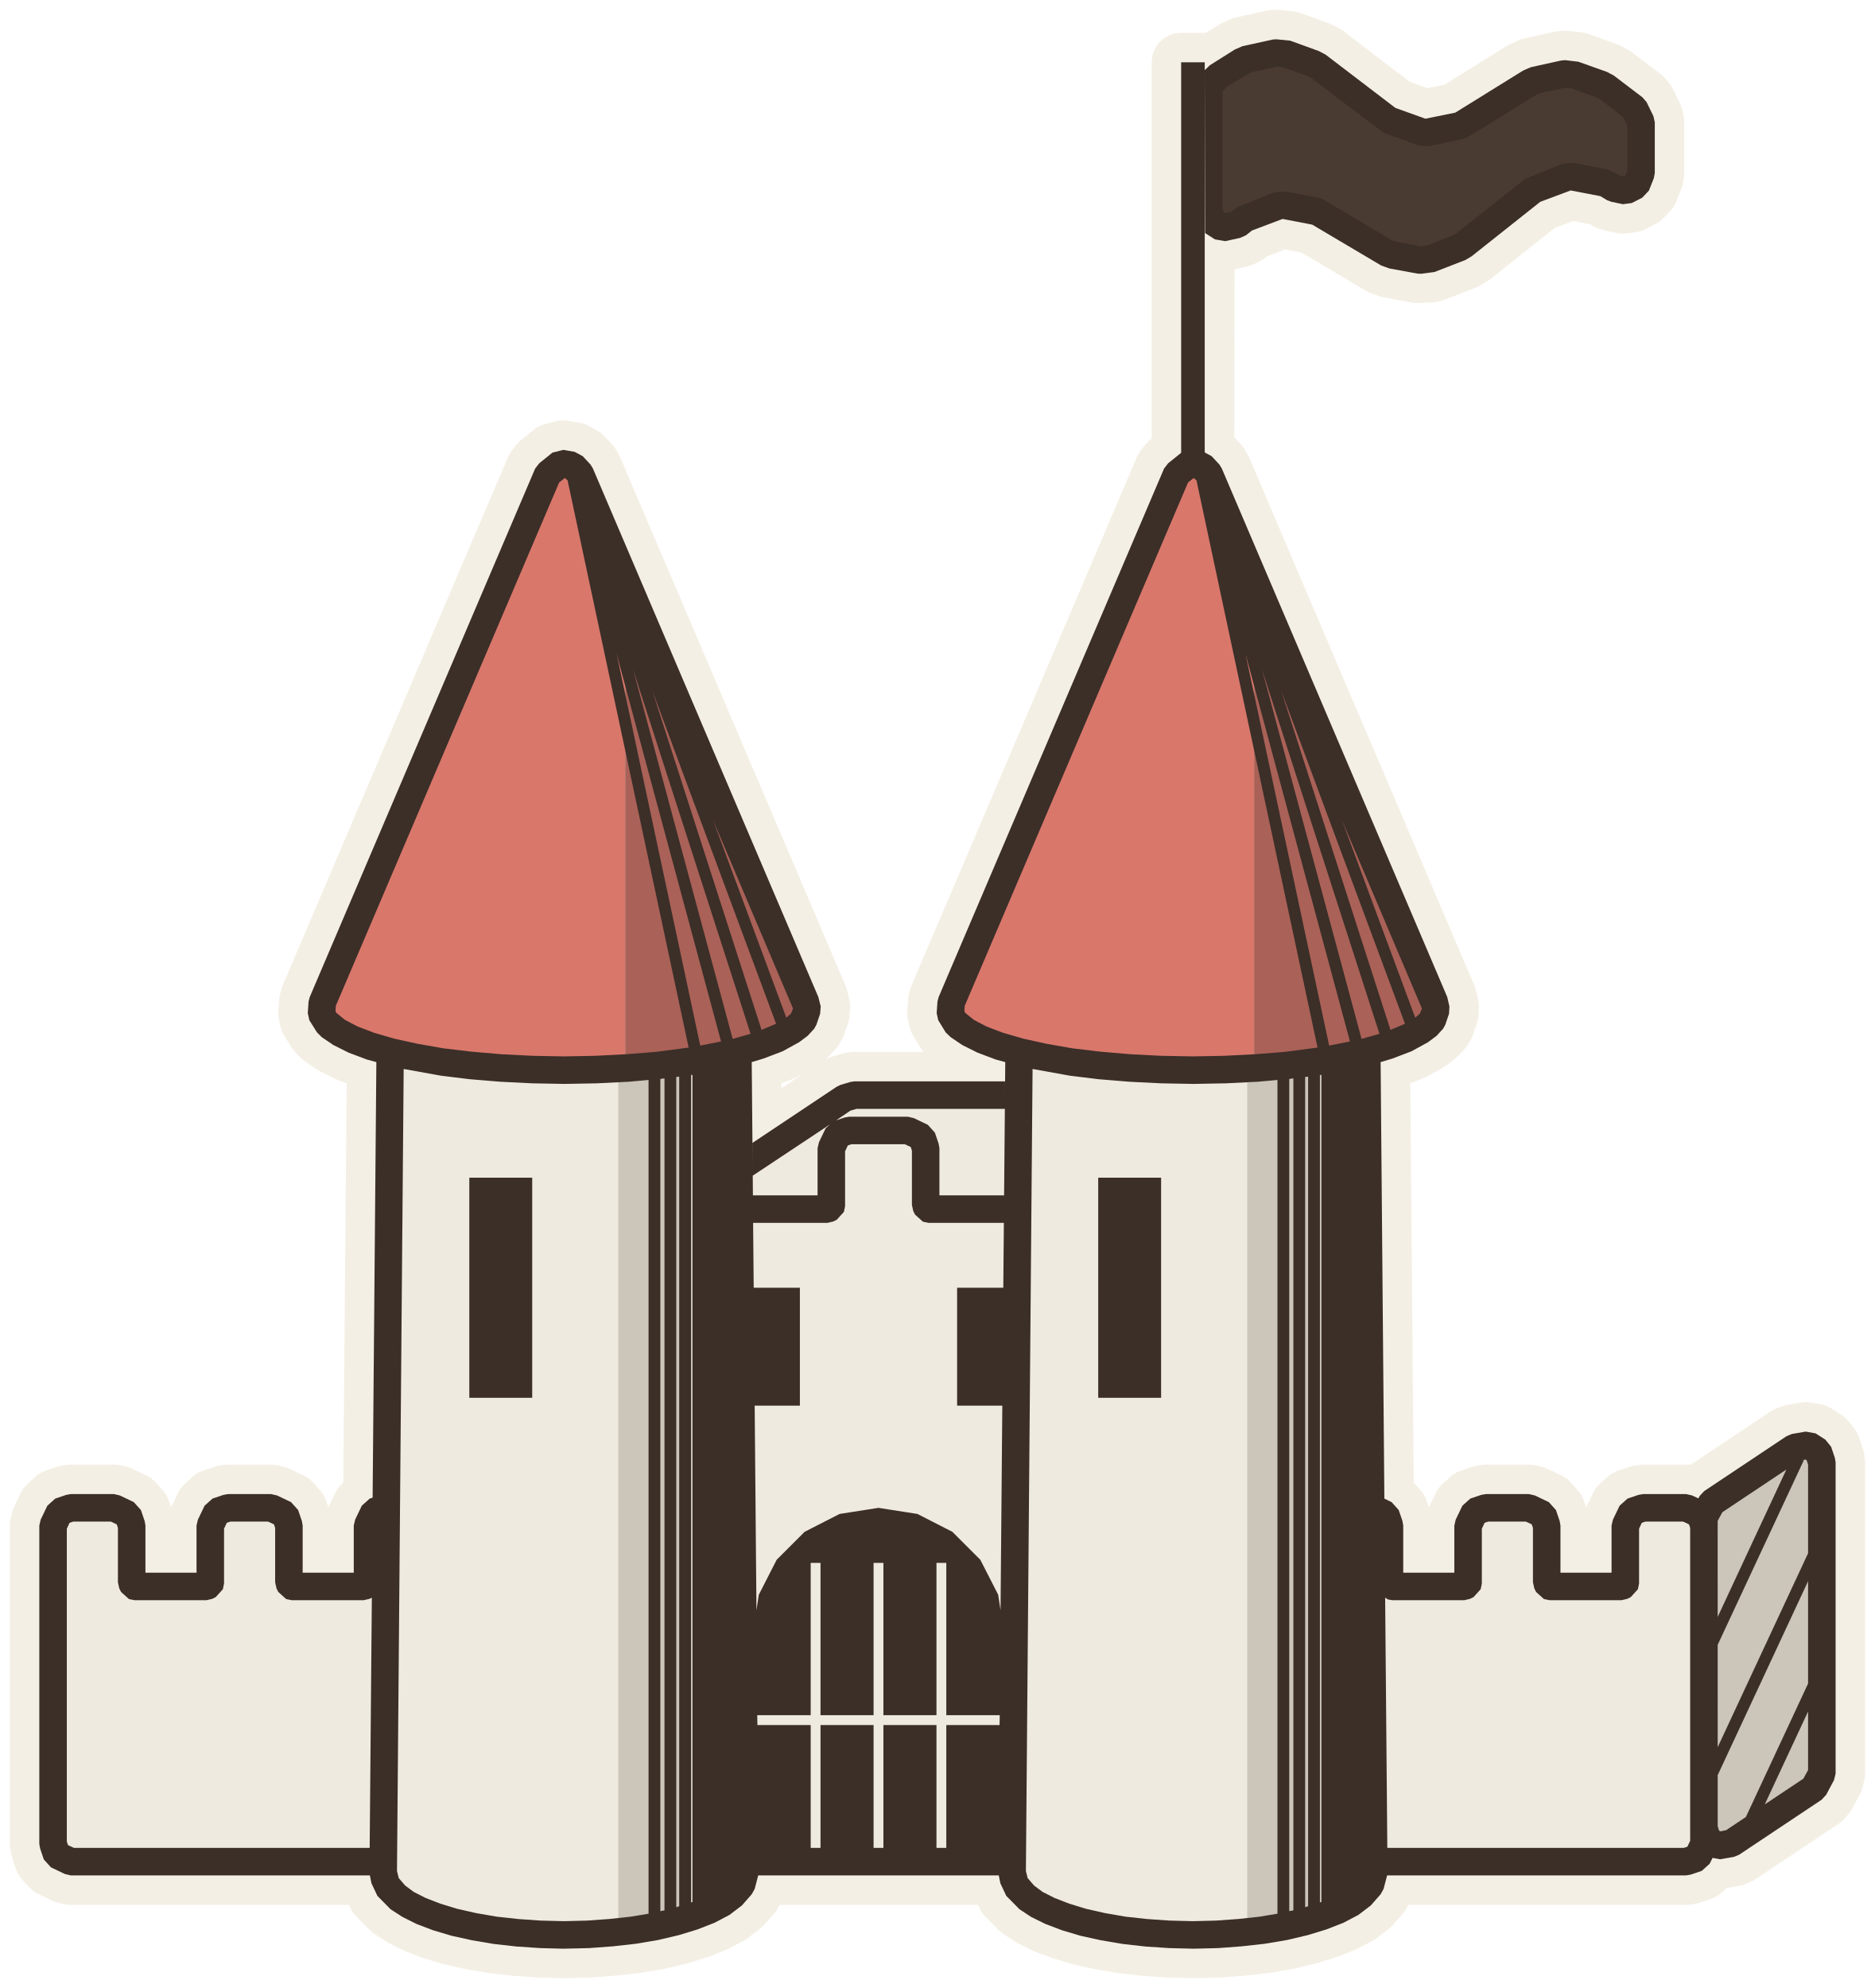
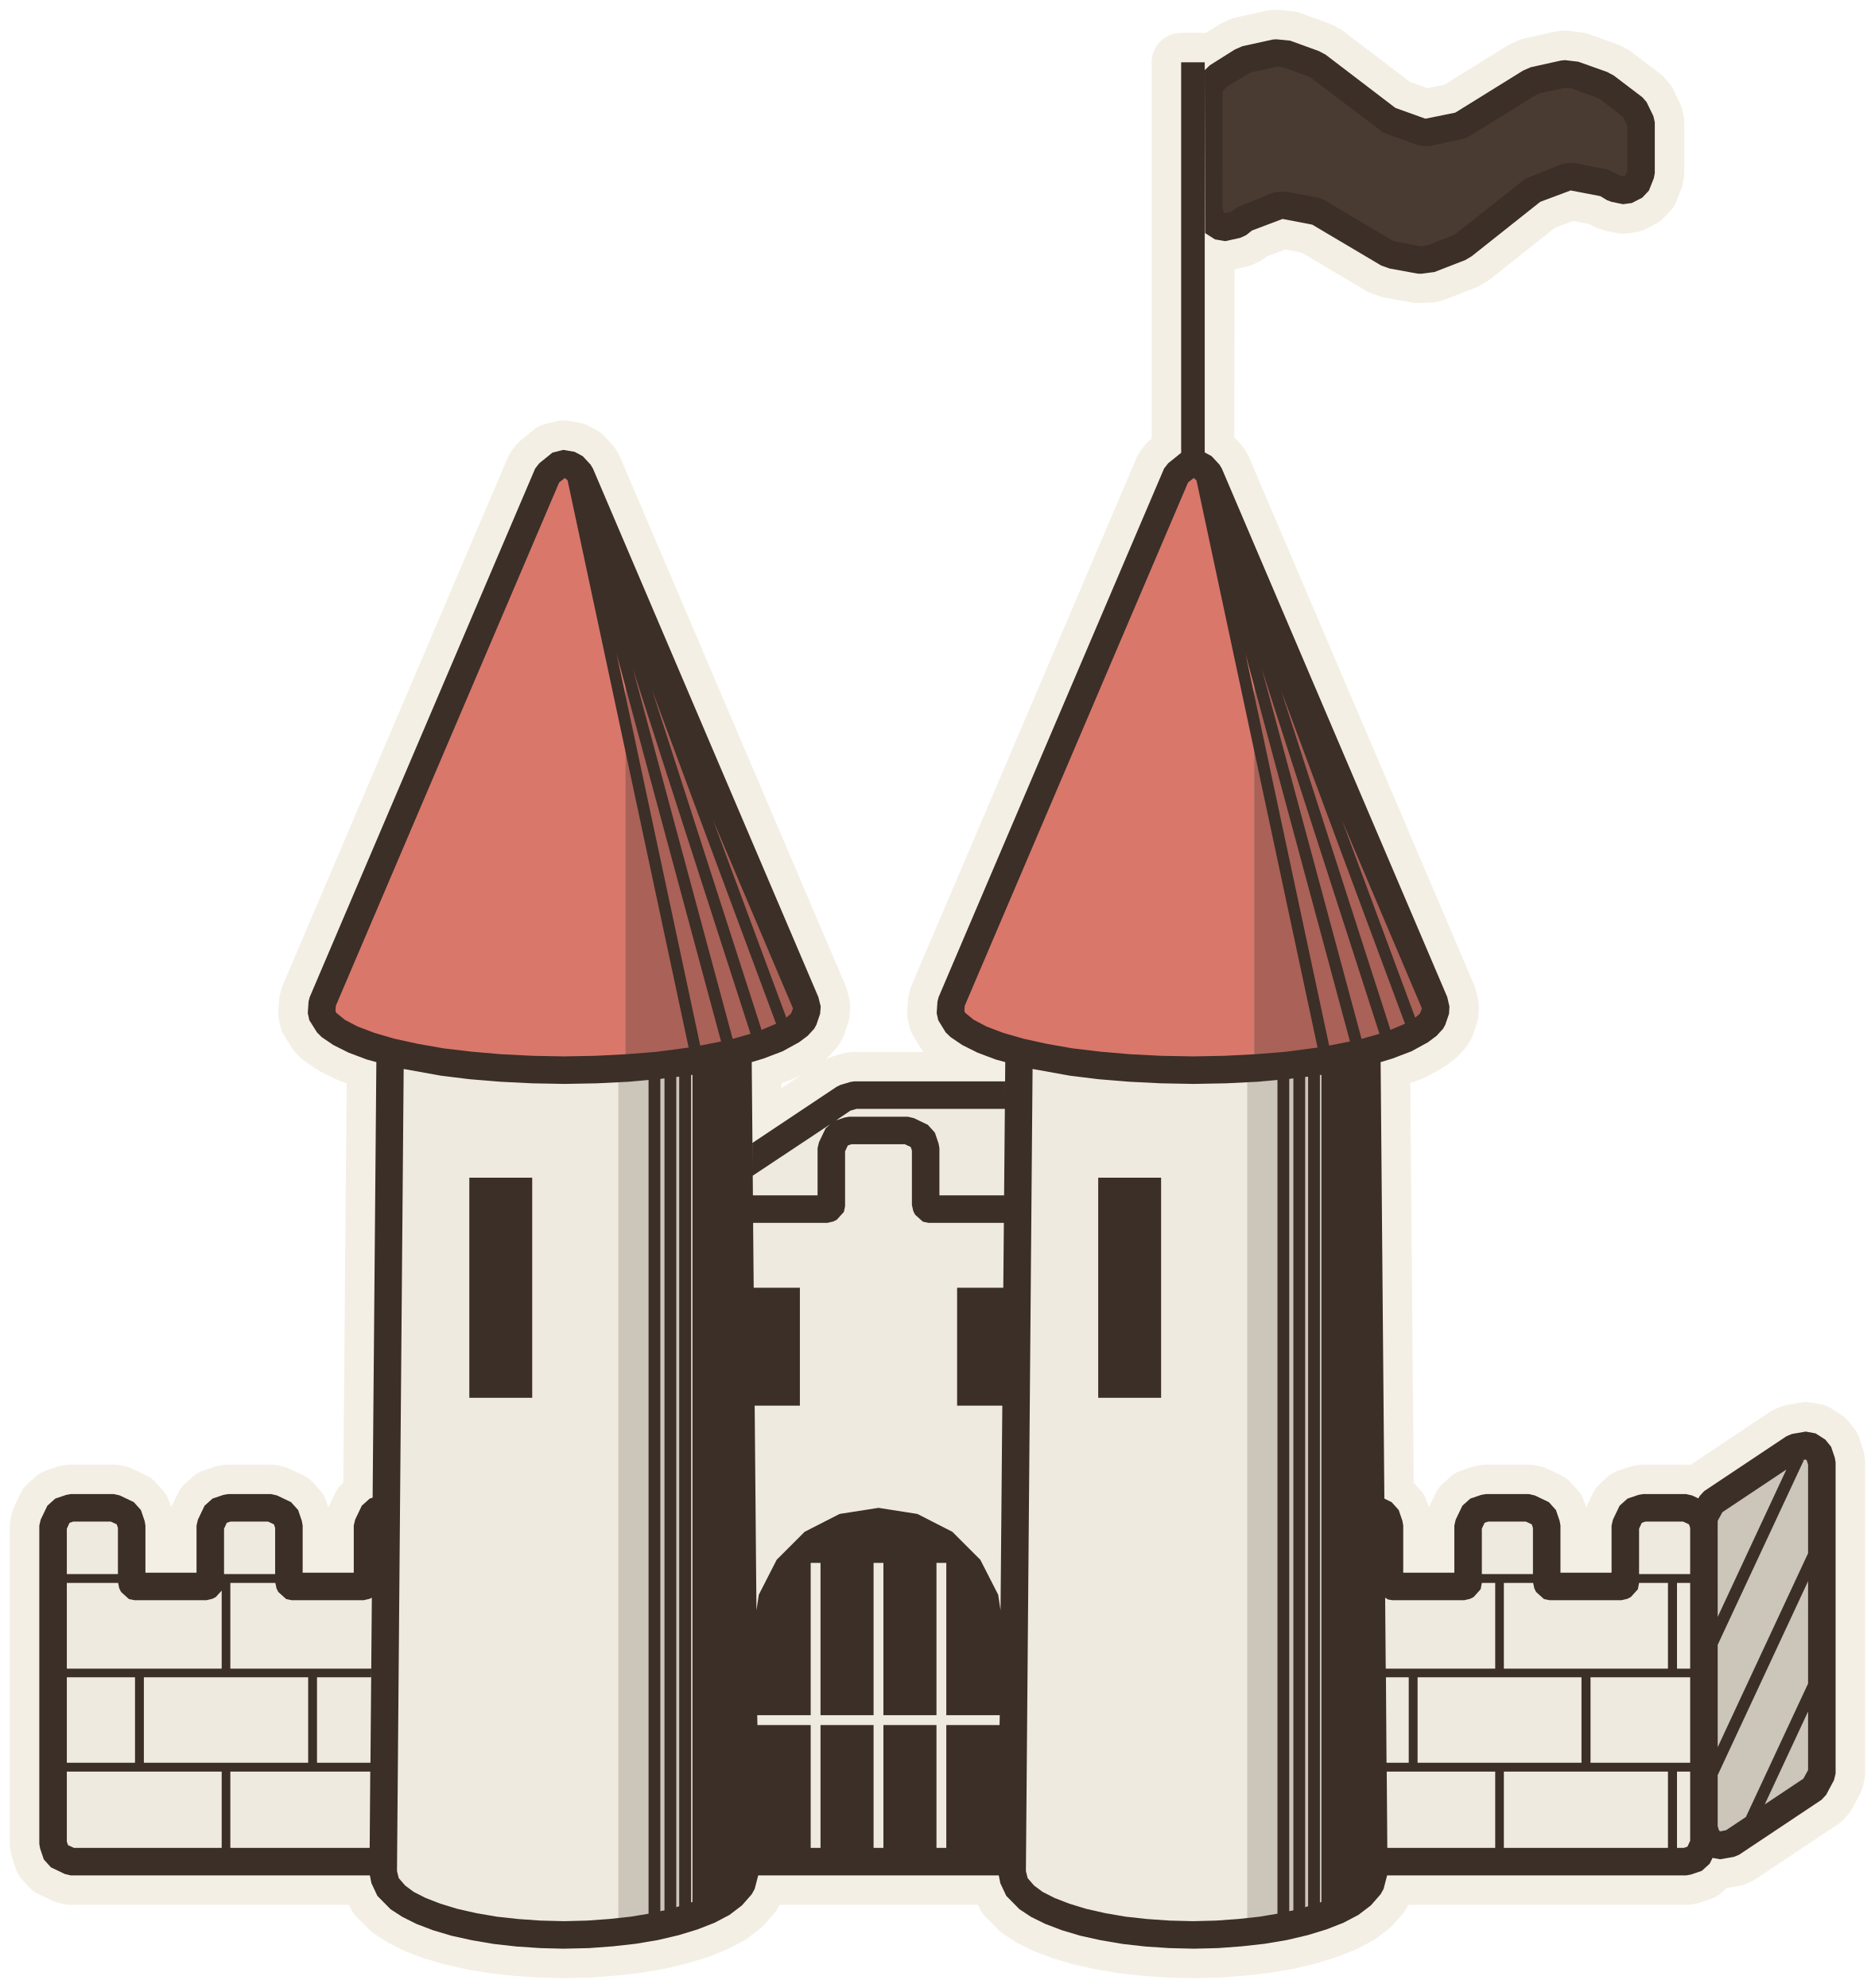
<svg xmlns="http://www.w3.org/2000/svg" viewBox="-44.7 -94.72 95.4 101.15" data-palette="wall:#EFEADF;roof:#D9776B;wood:#C9A97C;earth:#94744F;water:#8FB0B8;flag:#4A3B32;ink:#3B2F28;halo:#F4EFE4">
  <path data-role="sil" fill="#F4EFE4" stroke="#F4EFE4" stroke-width="3" stroke-linejoin="round" d="M-16.04 4.43L-14.73 4.4L-13.52 4.31L-12.35 4.18L-11.22 3.99L-10.16 3.74L-9.21 3.45L-8.34 3.11L-7.58 2.71L-6.95 2.23L-6.45 1.66L-6.3 1.39L-6.12 0.7L6.12 0.7L6.2 1.1L6.5 1.74L7.17 2.42L7.76 2.81L8.49 3.17L9.33 3.49L10.27 3.77L11.31 4L12.43 4.19L13.59 4.32L14.8 4.4L16.04 4.43L17.27 4.4L18.48 4.31L19.65 4.18L20.78 3.99L21.84 3.74L22.79 3.45L23.66 3.11L24.42 2.71L25.05 2.23L25.55 1.66L25.7 1.39L25.88 0.7L41.1 0.7L41.33 0.66L41.89 0.47L42.29 0.11L42.44 -0.19L42.82 -0.12L43.52 -0.24L43.79 -0.35L47.99 -3.15L48.22 -3.4L48.62 -4.15L48.7 -4.48L48.7 -20.32L48.66 -20.55L48.47 -21.11L48.18 -21.47L47.68 -21.79L47.18 -21.88L46.48 -21.76L46.21 -21.65L42.01 -18.85L41.78 -18.6L41.72 -18.48L41.4 -18.63L41.1 -18.7L38.9 -18.7L38.67 -18.66L38.11 -18.47L37.71 -18.11L37.37 -17.4L37.3 -17.1L37.3 -14.7L34.7 -14.7L34.7 -17.1L34.66 -17.33L34.47 -17.89L34.11 -18.29L33.4 -18.63L33.1 -18.7L30.9 -18.7L30.67 -18.66L30.11 -18.47L29.71 -18.11L29.37 -17.4L29.3 -17.1L29.3 -14.7L26.7 -14.7L26.7 -17.1L26.66 -17.33L26.47 -17.89L26.11 -18.29L25.74 -18.47L25.55 -40.68L26.15 -40.86L27.12 -41.23L27.96 -41.69L28.4 -42.02L28.73 -42.38L28.84 -42.58L29.03 -43.14L29.05 -43.51L28.94 -43.99L17.47 -70.88L17.35 -71.08L16.95 -71.51L16.6 -71.7L16.62 -82.86L17.12 -82.54L17.65 -82.45L18.41 -82.62L18.7 -82.75L19 -82.99L20.56 -83.58L22.07 -83.29L25.58 -81.21L26 -81.06L27.42 -80.8L28.1 -80.83L28.29 -80.88L29.86 -81.49L30.18 -81.68L33.67 -84.45L35.22 -85.03L36.73 -84.74L37.08 -84.53L37.3 -84.45L37.88 -84.33L38.33 -84.39L38.86 -84.66L39.2 -85.02L39.45 -85.65L39.5 -85.91L39.5 -88.5L39.43 -88.81L39.08 -89.53L38.87 -89.77L37.41 -90.88L37.07 -91.06L35.61 -91.58L34.93 -91.66L34.73 -91.64L33.19 -91.3L32.8 -91.13L29.35 -88.99L27.83 -88.68L26.3 -89.23L22.75 -91.94L22.41 -92.12L20.95 -92.65L20.26 -92.72L20.07 -92.71L18.52 -92.37L18.13 -92.2L16.86 -91.4L16.6 -91.15L16.6 -91.55L15.4 -91.55L15.4 -71.68L14.74 -71.15L14.53 -70.88L3.06 -43.99L3 -43.76L2.96 -43.17L3.04 -42.81L3.42 -42.19L3.67 -41.95L4.26 -41.55L5.04 -41.16L5.97 -40.81L6.45 -40.68L6.44 -39.7L-1.23 -39.7L-1.43 -39.67L-1.93 -39.52L-2.12 -39.43L-6.41 -36.57L-6.45 -40.68L-5.85 -40.86L-4.88 -41.23L-4.04 -41.69L-3.6 -42.02L-3.27 -42.38L-3.16 -42.58L-2.97 -43.14L-2.94 -43.51L-3.06 -43.99L-14.53 -70.88L-14.65 -71.08L-15.05 -71.51L-15.46 -71.73L-16.04 -71.83L-16.59 -71.69L-17.26 -71.15L-17.47 -70.88L-28.94 -43.99L-29 -43.76L-29.04 -43.17L-28.96 -42.81L-28.57 -42.19L-28.33 -41.95L-27.74 -41.55L-26.96 -41.16L-26.03 -40.81L-25.55 -40.68L-25.74 -18.52L-25.89 -18.47L-26.29 -18.11L-26.63 -17.4L-26.7 -17.1L-26.7 -14.7L-29.3 -14.7L-29.3 -17.1L-29.34 -17.33L-29.53 -17.89L-29.89 -18.29L-30.6 -18.63L-30.9 -18.7L-33.1 -18.7L-33.33 -18.66L-33.89 -18.47L-34.29 -18.11L-34.63 -17.4L-34.7 -17.1L-34.7 -14.7L-37.3 -14.7L-37.3 -17.1L-37.34 -17.33L-37.53 -17.89L-37.89 -18.29L-38.6 -18.63L-38.9 -18.7L-41.1 -18.7L-41.33 -18.66L-41.89 -18.47L-42.29 -18.11L-42.63 -17.4L-42.7 -17.1L-42.7 -0.9L-42.66 -0.67L-42.47 -0.11L-42.11 0.29L-41.4 0.63L-41.1 0.7L-25.88 0.7L-25.8 1.1L-25.5 1.74L-24.83 2.42L-24.23 2.81L-23.51 3.17L-22.67 3.49L-21.73 3.77L-20.69 4L-19.57 4.19L-18.41 4.32L-17.2 4.4Z" />
  <path data-role="wall" fill="#EFEADF" d="M15.98 3.73L17.23 3.7L18.76 3.58L18.76 -39.66L17.62 -39.6L15.97 -39.57L14.33 -39.6L12.71 -39.68L11.13 -39.82L9.66 -40L8.25 -40.24L7.14 -40.48L6.82 0.69L6.96 1.14L7.2 1.5L7.57 1.84L8.08 2.19L8.74 2.52L9.53 2.82L10.42 3.09L11.42 3.31L12.51 3.49L13.64 3.62L14.81 3.7ZM-16.02 3.73L-14.78 3.7L-13.24 3.58L-13.24 -39.66L-14.38 -39.6L-16.03 -39.57L-17.67 -39.6L-19.29 -39.68L-20.87 -39.82L-22.34 -40L-23.75 -40.24L-24.86 -40.48L-25.18 0.69L-25.04 1.14L-24.8 1.5L-24.43 1.84L-23.92 2.19L-23.26 2.52L-22.47 2.82L-21.58 3.09L-20.58 3.31L-19.49 3.49L-18.36 3.62L-17.18 3.7ZM-3.1 -36.3L-3.03 -36.6L-2.69 -37.31L-2.29 -37.67L-1.73 -37.86L-1.5 -37.9L1.5 -37.9L1.8 -37.83L2.51 -37.49L2.87 -37.09L3.06 -36.53L3.1 -36.3L3.1 -33.9L6.39 -33.9L6.43 -39L-1.23 -39L-1.73 -38.85L-6.4 -35.73L-6.39 -33.9L-3.1 -33.9ZM6.38 -33.2L2.55 -33.2L2.49 -33.22L2.4 -33.41L2.4 -36.3L2.21 -36.86L1.5 -37.2L-1.5 -37.2L-2.06 -37.01L-2.4 -36.3L-2.4 -33.35L-2.42 -33.29L-2.6 -33.2L-6.38 -33.2L-6.11 0L6.11 0ZM41.66 -0.19L42 -0.9L42 -17.1L41.81 -17.66L41.1 -18L38.9 -18L38.34 -17.81L38 -17.1L38 -14.15L37.98 -14.09L37.8 -14L34.15 -14L34.09 -14.02L34 -14.21L34 -17.1L33.81 -17.66L33.1 -18L30.9 -18L30.34 -17.81L30 -17.1L30 -14.15L29.98 -14.09L29.8 -14L26.15 -14L26.09 -14.02L26 -14.21L26 -17.1L25.81 -17.66L25.75 -17.69L25.89 0L41.1 0ZM-25.75 -17.62L-26 -17.1L-26 -14.15L-26.02 -14.09L-26.2 -14L-29.85 -14L-29.91 -14.02L-30 -14.21L-30 -17.1L-30.19 -17.66L-30.9 -18L-33.1 -18L-33.66 -17.81L-34 -17.1L-34 -14.15L-34.02 -14.09L-34.2 -14L-37.85 -14L-37.91 -14.02L-38 -14.21L-38 -17.1L-38.19 -17.66L-38.9 -18L-41.1 -18L-41.66 -17.81L-42 -17.1L-42 -0.9L-41.81 -0.34L-41.1 0L-25.89 0Z" />
  <path data-role="wall-shade" fill="#cbc5ba" d="M18.76 3.58L19.54 3.49L20.63 3.3L21.64 3.07L22.54 2.8L23.34 2.48L24.02 2.13L24.56 1.74L24.94 1.31L25.15 0.86L25.2 0.51L24.86 -40.48L23.67 -40.23L22.27 -39.99L20.81 -39.81L18.76 -39.66ZM-13.24 3.58L-12.46 3.49L-11.37 3.3L-10.36 3.07L-9.46 2.8L-8.66 2.48L-7.98 2.13L-7.44 1.74L-7.06 1.31L-6.85 0.86L-6.8 0.51L-7.14 -40.48L-8.33 -40.23L-9.73 -39.99L-11.19 -39.81L-13.24 -39.66ZM43.4 -0.93L47.6 -3.73L48 -4.48L48 -20.32L47.81 -20.88L47.31 -21.19L46.6 -21.07L42.4 -18.27L42.3 -18.08L42.47 -17.89L42.66 -17.33L42.7 -17.1L42.69 -0.81Z" />
  <path data-role="roof" fill="#D9776B" d="M-16.02 -40.27L-14.36 -40.3L-12.89 -40.37L-12.89 -65.26L-15.17 -70.61L-15.57 -71.04L-16.15 -71.14L-16.83 -70.61L-28.3 -43.71L-28.34 -43.12L-28.18 -42.81L-27.91 -42.52L-27.42 -42.17L-26.71 -41.82L-25.83 -41.49L-24.76 -41.18L-23.55 -40.91L-22.18 -40.69L-20.75 -40.51L-19.2 -40.38L-17.61 -40.3ZM15.98 -40.27L17.64 -40.3L19.11 -40.37L19.11 -65.26L16.83 -70.61L16.43 -71.04L15.85 -71.14L15.17 -70.61L3.7 -43.71L3.66 -43.12L3.82 -42.81L4.09 -42.52L4.58 -42.17L5.29 -41.82L6.17 -41.49L7.24 -41.18L8.45 -40.91L9.82 -40.69L11.25 -40.51L12.8 -40.38L14.39 -40.3Z" />
  <path data-role="roof-shade" fill="#aa6157" d="M-12.89 -40.37L-11.22 -40.51L-9.78 -40.69L-8.4 -40.92L-7.18 -41.2L-6.1 -41.51L-5.2 -41.86L-4.45 -42.25L-4.09 -42.52L-3.82 -42.81L-3.63 -43.37L-3.7 -43.71L-12.89 -65.26ZM19.11 -40.37L20.78 -40.51L22.22 -40.69L23.59 -40.92L24.82 -41.2L25.9 -41.51L26.8 -41.86L27.55 -42.25L27.91 -42.52L28.18 -42.81L28.37 -43.37L28.3 -43.71L19.11 -65.26Z" />
  <path data-role="flag" fill="#4A3B32" d="M28.04 -81.53L29.51 -82.09L29.74 -82.23L33.36 -85.08L35.02 -85.72L35.26 -85.74L36.89 -85.43L37.03 -85.38L37.44 -85.14L38.02 -85.02L38.55 -85.28L38.8 -85.91L38.8 -88.5L38.45 -89.22L37.08 -90.27L36.84 -90.4L35.38 -90.92L34.88 -90.96L33.45 -90.65L33.17 -90.53L29.7 -88.38L29.56 -88.32L27.92 -87.97L27.68 -87.99L25.91 -88.65L22.41 -91.33L22.17 -91.47L20.71 -91.99L20.21 -92.03L18.79 -91.72L18.5 -91.6L17.23 -90.81L16.85 -90.35L16.8 -90.05L16.8 -84.01L16.99 -83.45L17.49 -83.13L18.26 -83.3L18.7 -83.63L20.35 -84.26L20.59 -84.29L22.22 -83.98L22.37 -83.92L25.83 -81.86L26.12 -81.75L27.55 -81.48Z" />
-   <path data-role="ink" fill="#3B2F28" d="M27.61 -80.79L28.29 -80.88L29.86 -81.49L30.18 -81.68L33.67 -84.45L35.22 -85.03L36.73 -84.74L37.08 -84.53L37.3 -84.45L37.88 -84.33L38.33 -84.39L38.86 -84.66L39.2 -85.02L39.45 -85.65L39.5 -85.91L39.5 -88.5L39.43 -88.81L39.08 -89.53L38.87 -89.77L37.41 -90.88L37.07 -91.06L35.61 -91.58L34.93 -91.66L34.73 -91.64L33.19 -91.3L32.8 -91.13L29.35 -88.99L27.83 -88.68L26.3 -89.23L22.75 -91.94L22.41 -92.12L20.95 -92.65L20.26 -92.72L20.07 -92.71L18.52 -92.37L18.13 -92.2L16.86 -91.4L16.6 -91.15L16.62 -82.86L17.12 -82.54L17.65 -82.45L18.41 -82.62L18.7 -82.75L19 -82.99L20.56 -83.58L22.07 -83.29L25.58 -81.21L26 -81.06L27.42 -80.8ZM-16.04 4.43L-14.73 4.4L-13.52 4.31L-12.35 4.18L-11.22 3.99L-10.16 3.74L-9.21 3.45L-8.34 3.11L-7.58 2.71L-6.95 2.23L-6.45 1.66L-6.3 1.39L-6.12 0.7L6.12 0.7L6.2 1.1L6.5 1.74L7.17 2.42L7.76 2.81L8.49 3.17L9.33 3.49L10.27 3.77L11.31 4L12.43 4.19L13.59 4.32L14.8 4.4L16.04 4.43L17.27 4.4L18.48 4.31L19.65 4.18L20.78 3.99L21.84 3.74L22.79 3.45L23.66 3.11L24.42 2.71L25.05 2.23L25.55 1.66L25.7 1.39L25.88 0.7L41.1 0.7L41.33 0.66L41.89 0.47L42.29 0.11L42.44 -0.19L42.82 -0.12L43.52 -0.24L43.79 -0.35L47.99 -3.15L48.22 -3.4L48.62 -4.15L48.7 -4.48L48.7 -20.32L48.66 -20.55L48.47 -21.11L48.18 -21.47L47.68 -21.79L47.18 -21.88L46.48 -21.76L46.21 -21.65L42.01 -18.85L41.78 -18.6L41.72 -18.48L41.4 -18.63L41.1 -18.7L38.9 -18.7L38.67 -18.66L38.11 -18.47L37.71 -18.11L37.37 -17.4L37.3 -17.1L37.3 -14.7L34.7 -14.7L34.7 -17.1L34.66 -17.33L34.47 -17.89L34.11 -18.29L33.4 -18.63L33.1 -18.7L30.9 -18.7L30.67 -18.66L30.11 -18.47L29.71 -18.11L29.37 -17.4L29.3 -17.1L29.3 -14.7L26.7 -14.7L26.7 -17.1L26.66 -17.33L26.47 -17.89L26.11 -18.29L25.74 -18.47L25.55 -40.68L26.15 -40.86L27.12 -41.23L27.96 -41.69L28.4 -42.02L28.73 -42.38L28.84 -42.58L29.03 -43.14L29.05 -43.51L28.94 -43.99L17.47 -70.88L17.35 -71.08L16.95 -71.51L16.6 -71.7L16.6 -91.55L15.4 -91.55L15.4 -71.68L14.74 -71.15L14.53 -70.88L3.06 -43.99L3 -43.76L2.96 -43.17L3.04 -42.81L3.42 -42.19L3.67 -41.95L4.26 -41.55L5.04 -41.16L5.97 -40.81L6.45 -40.68L6.35 -29.2L4 -29.2L4 -23.2L6.3 -23.2L6.21 -12.79L6.09 -13.58L5.18 -15.36L3.76 -16.78L1.98 -17.69L0 -18L-1.98 -17.69L-3.76 -16.78L-5.18 -15.36L-6.09 -13.58L-6.21 -12.79L-6.3 -23.2L-4 -23.2L-4 -29.2L-6.35 -29.2L-6.38 -32.5L-2.6 -32.5L-2.3 -32.57L-2.12 -32.66L-1.76 -33.06L-1.7 -33.35L-1.7 -36.14L-1.56 -36.44L-1.38 -36.5L1.34 -36.5L1.64 -36.36L1.7 -36.18L1.7 -33.41L1.77 -33.1L1.86 -32.92L2.26 -32.56L2.55 -32.5L6.38 -32.5L6.39 -33.9L3.1 -33.9L3.1 -36.3L3.06 -36.53L2.87 -37.09L2.51 -37.49L1.8 -37.83L1.5 -37.9L-1.5 -37.9L-1.73 -37.86L-2.29 -37.67L-2.69 -37.31L-3.03 -36.6L-3.1 -36.3L-3.1 -33.9L-6.39 -33.9L-6.45 -40.68L-5.85 -40.86L-4.88 -41.23L-4.04 -41.69L-3.6 -42.02L-3.27 -42.38L-3.16 -42.58L-2.97 -43.14L-2.94 -43.51L-3.06 -43.99L-14.53 -70.88L-14.65 -71.08L-15.05 -71.51L-15.46 -71.73L-16.04 -71.83L-16.59 -71.69L-17.26 -71.15L-17.47 -70.88L-28.94 -43.99L-29 -43.76L-29.04 -43.17L-28.96 -42.81L-28.57 -42.19L-28.33 -41.95L-27.74 -41.55L-26.96 -41.16L-26.03 -40.81L-25.55 -40.68L-25.74 -18.52L-25.89 -18.47L-26.29 -18.11L-26.63 -17.4L-26.7 -17.1L-26.7 -14.7L-29.3 -14.7L-29.3 -17.1L-29.34 -17.33L-29.53 -17.89L-29.89 -18.29L-30.6 -18.63L-30.9 -18.7L-33.1 -18.7L-33.33 -18.66L-33.89 -18.47L-34.29 -18.11L-34.63 -17.4L-34.7 -17.1L-34.7 -14.7L-37.3 -14.7L-37.3 -17.1L-37.34 -17.33L-37.53 -17.89L-37.89 -18.29L-38.6 -18.63L-38.9 -18.7L-41.1 -18.7L-41.33 -18.66L-41.89 -18.47L-42.29 -18.11L-42.63 -17.4L-42.7 -17.1L-42.7 -0.9L-42.66 -0.67L-42.47 -0.11L-42.11 0.29L-41.4 0.63L-41.1 0.7L-25.88 0.7L-25.8 1.1L-25.5 1.74L-24.83 2.42L-24.23 2.81L-23.51 3.17L-22.67 3.49L-21.73 3.77L-20.69 4L-19.57 4.19L-18.41 4.32L-17.2 4.4ZM26.31 -82.43L26.14 -82.49L22.62 -84.58L22.35 -84.67L20.72 -84.97L20.28 -84.96L20.1 -84.92L18.24 -84.17L17.95 -83.95L17.62 -83.88L17.57 -83.91L17.5 -84.13L17.51 -90.05L17.69 -90.28L18.82 -90.97L19 -91.05L20.27 -91.32L20.57 -91.3L21.88 -90.83L22.02 -90.75L25.69 -87.97L27.45 -87.33L27.87 -87.27L28.07 -87.29L29.82 -87.67L30.07 -87.79L33.49 -89.91L33.66 -89.98L34.93 -90.25L35.23 -90.23L36.55 -89.76L36.7 -89.68L37.89 -88.76L38.1 -88.34L38.1 -86.04L38 -85.79L37.92 -85.75L37.7 -85.8L37.13 -86.09L35.39 -86.43L34.95 -86.41L34.76 -86.37L32.9 -85.62L29.35 -82.81L29.2 -82.73L27.88 -82.22L27.58 -82.19ZM-16 -40.97L-17.61 -41L-19.19 -41.08L-20.7 -41.21L-22.13 -41.38L-23.44 -41.61L-24.63 -41.87L-25.66 -42.17L-26.5 -42.49L-27.15 -42.83L-27.58 -43.18L-27.63 -43.27L-27.61 -43.55L-16.25 -70.17L-15.96 -70.4L-15.82 -70.28L-9.66 -41.42L-11.32 -41.2L-12.85 -41.08L-14.41 -41ZM16 -40.97L14.38 -41L12.81 -41.08L11.3 -41.21L9.87 -41.38L8.56 -41.61L7.38 -41.87L6.34 -42.17L5.5 -42.49L4.85 -42.83L4.42 -43.18L4.37 -43.27L4.39 -43.55L15.75 -70.17L16.04 -70.4L16.18 -70.28L22.34 -41.42L20.68 -41.2L19.16 -41.08L17.59 -41ZM-9.07 -41.52L-13.33 -61.47L-8.01 -41.73ZM22.93 -41.52L18.67 -61.47L23.99 -41.73ZM-7.42 -41.86L-12.49 -60.67L-6.51 -42.12ZM24.58 -41.86L19.51 -60.67L25.49 -42.12ZM-11.52 -59.61L-5.21 -42.63L-5.95 -42.32ZM20.48 -59.61L26.79 -42.63L26.05 -42.32ZM-4.69 -42.94L-8.42 -53L-4.35 -43.41L-4.45 -43.15ZM27.31 -42.94L23.58 -53L27.65 -43.41L27.55 -43.15ZM-15.99 3.03L-17.19 3L-18.34 2.92L-19.43 2.8L-20.47 2.62L-21.44 2.4L-22.29 2.14L-23.04 1.85L-23.65 1.54L-24.08 1.22L-24.41 0.84L-24.5 0.48L-24.16 -40.33L-22.27 -39.99L-20.81 -39.81L-19.23 -39.68L-17.62 -39.6L-15.97 -39.57L-14.33 -39.6L-12.71 -39.68L-11.7 -39.77L-11.7 2.65L-12.6 2.8L-13.71 2.92L-14.83 3ZM16 3.03L14.81 3L13.66 2.92L12.57 2.8L11.53 2.62L10.56 2.4L9.71 2.14L8.96 1.85L8.35 1.54L7.92 1.22L7.59 0.84L7.5 0.48L7.84 -40.33L9.73 -39.99L11.19 -39.81L12.77 -39.68L14.38 -39.6L16.03 -39.57L17.67 -39.6L19.29 -39.68L20.3 -39.77L20.3 2.65L19.4 2.8L18.3 2.92L17.17 3ZM-9.54 2.08L-9.54 -40.02L-9.46 -40.03L-9.46 2.05ZM22.46 2.08L22.46 -40.02L22.54 -40.03L22.54 2.05ZM-10.29 -39.92L-10.14 -39.94L-10.14 2.27L-10.29 2.32ZM21.71 -39.92L21.86 -39.94L21.86 2.27L21.71 2.32ZM-11.1 2.52L-11.1 -39.82L-10.89 -39.85L-10.89 2.48ZM20.9 2.52L20.9 -39.82L21.11 -39.85L21.11 2.48ZM-2.44 -37.53L-2.29 -37.67L-2.18 -37.7L-1.43 -38.21L-1.12 -38.3L6.43 -38.3L6.44 -39.7L-1.23 -39.7L-1.43 -39.67L-1.93 -39.52L-2.12 -39.43L-6.41 -36.57L-6.4 -34.9ZM14.38 -34.8L11.18 -34.8L11.18 -23.6L14.38 -23.6ZM-17.62 -34.8L-20.82 -34.8L-20.82 -23.6L-17.62 -23.6ZM42.77 -1.58L42.7 -1.8L42.7 -17.34L42.94 -17.78L46.87 -20.4L47.16 -20.46L47.23 -20.42L47.3 -20.2L47.3 -15.69L42.7 -5.82L42.7 -4.4L47.3 -14.27L47.3 -9.06L44.13 -2.26L45.09 -2.9L47.3 -7.64L47.3 -4.66L47.06 -4.22L43.13 -1.6L42.84 -1.54ZM47.09 -20.44L46.87 -20.4L46.2 -19.96L42.7 -12.45L42.7 -11.03ZM25.78 -13.43L25.92 -13.34L26.15 -13.3L29.8 -13.3L30.1 -13.37L30.28 -13.46L30.64 -13.86L30.7 -14.15L30.7 -16.94L30.84 -17.24L31.02 -17.3L32.94 -17.3L33.24 -17.16L33.3 -16.98L33.3 -14.21L33.37 -13.9L33.46 -13.72L33.86 -13.36L34.15 -13.3L37.8 -13.3L38.1 -13.37L38.28 -13.46L38.64 -13.86L38.7 -14.15L38.7 -16.94L38.84 -17.24L39.02 -17.3L40.94 -17.3L41.24 -17.16L41.3 -16.98L41.3 -1.06L41.16 -0.76L40.98 -0.7L25.89 -0.7ZM-40.94 -0.7L-41.24 -0.84L-41.3 -1.02L-41.3 -16.94L-41.16 -17.24L-40.98 -17.3L-39.06 -17.3L-38.76 -17.16L-38.7 -16.98L-38.7 -14.21L-38.63 -13.9L-38.54 -13.72L-38.14 -13.36L-37.85 -13.3L-34.2 -13.3L-33.9 -13.37L-33.72 -13.46L-33.36 -13.86L-33.3 -14.15L-33.3 -16.94L-33.16 -17.24L-32.98 -17.3L-31.06 -17.3L-30.76 -17.16L-30.7 -16.98L-30.7 -14.21L-30.63 -13.9L-30.54 -13.72L-30.14 -13.36L-29.85 -13.3L-26.2 -13.3L-25.9 -13.37L-25.78 -13.43L-25.89 -0.7ZM-3.45 -0.7L-3.45 -6.95L-6.16 -6.95L-6.17 -7.45L-3.45 -7.45L-3.45 -15.2L-2.95 -15.2L-2.95 -7.45L-0.25 -7.45L-0.25 -15.2L0.25 -15.2L0.25 -7.45L2.95 -7.45L2.95 -15.2L3.45 -15.2L3.45 -7.45L6.17 -7.45L6.16 -6.95L3.45 -6.95L3.45 -0.7L2.95 -0.7L2.95 -6.95L0.25 -6.95L0.25 -0.7L-0.25 -0.7L-0.25 -6.95L-2.95 -6.95L-2.95 -0.7Z" />
+   <path data-role="ink" fill="#3B2F28" d="M27.61 -80.79L28.29 -80.88L29.86 -81.49L30.18 -81.68L33.67 -84.45L35.22 -85.03L36.73 -84.74L37.08 -84.53L37.3 -84.45L37.88 -84.33L38.33 -84.39L38.86 -84.66L39.2 -85.02L39.45 -85.65L39.5 -85.91L39.5 -88.5L39.43 -88.81L39.08 -89.53L38.87 -89.77L37.41 -90.88L37.07 -91.06L35.61 -91.58L34.93 -91.66L34.73 -91.64L33.19 -91.3L32.8 -91.13L29.35 -88.99L27.83 -88.68L26.3 -89.23L22.75 -91.94L22.41 -92.12L20.95 -92.65L20.26 -92.72L20.07 -92.71L18.52 -92.37L18.13 -92.2L16.86 -91.4L16.6 -91.15L16.62 -82.86L17.12 -82.54L17.65 -82.45L18.41 -82.62L18.7 -82.75L19 -82.99L20.56 -83.58L22.07 -83.29L25.58 -81.21L26 -81.06L27.42 -80.8ZM-16.04 4.43L-14.73 4.4L-13.52 4.31L-12.35 4.18L-11.22 3.99L-10.16 3.74L-9.21 3.45L-8.34 3.11L-7.58 2.71L-6.95 2.23L-6.45 1.66L-6.3 1.39L-6.12 0.7L6.12 0.7L6.2 1.1L6.5 1.74L7.17 2.42L7.76 2.81L8.49 3.17L9.33 3.49L10.27 3.77L11.31 4L12.43 4.19L13.59 4.32L14.8 4.4L16.04 4.43L17.27 4.4L18.48 4.31L19.65 4.18L20.78 3.99L21.84 3.74L22.79 3.45L23.66 3.11L24.42 2.71L25.05 2.23L25.55 1.66L25.7 1.39L25.88 0.7L41.1 0.7L41.33 0.66L41.89 0.47L42.29 0.11L42.44 -0.19L42.82 -0.12L43.52 -0.24L43.79 -0.35L47.99 -3.15L48.22 -3.4L48.62 -4.15L48.7 -4.48L48.7 -20.32L48.66 -20.55L48.47 -21.11L48.18 -21.47L47.68 -21.79L47.18 -21.88L46.48 -21.76L46.21 -21.65L42.01 -18.85L41.78 -18.6L41.72 -18.48L41.4 -18.63L41.1 -18.7L38.9 -18.7L38.67 -18.66L38.11 -18.47L37.71 -18.11L37.37 -17.4L37.3 -17.1L37.3 -14.7L34.7 -14.7L34.7 -17.1L34.66 -17.33L34.47 -17.89L34.11 -18.29L33.4 -18.63L33.1 -18.7L30.9 -18.7L30.67 -18.66L30.11 -18.47L29.71 -18.11L29.37 -17.4L29.3 -17.1L29.3 -14.7L26.7 -14.7L26.7 -17.1L26.66 -17.33L26.47 -17.89L26.11 -18.29L25.74 -18.47L25.55 -40.68L26.15 -40.86L27.12 -41.23L27.96 -41.69L28.4 -42.02L28.73 -42.38L28.84 -42.58L29.03 -43.14L29.05 -43.51L28.94 -43.99L17.47 -70.88L17.35 -71.08L16.95 -71.51L16.6 -71.7L16.6 -91.55L15.4 -91.55L15.4 -71.68L14.74 -71.15L14.53 -70.88L3.06 -43.99L3 -43.76L2.96 -43.17L3.04 -42.81L3.42 -42.19L3.67 -41.95L4.26 -41.55L5.04 -41.16L5.97 -40.81L6.45 -40.68L6.35 -29.2L4 -29.2L4 -23.2L6.3 -23.2L6.21 -12.79L6.09 -13.58L5.18 -15.36L3.76 -16.78L1.98 -17.69L0 -18L-1.98 -17.69L-3.76 -16.78L-5.18 -15.36L-6.09 -13.58L-6.21 -12.79L-6.3 -23.2L-4 -23.2L-4 -29.2L-6.35 -29.2L-6.38 -32.5L-2.6 -32.5L-2.3 -32.57L-2.12 -32.66L-1.76 -33.06L-1.7 -33.35L-1.7 -36.14L-1.56 -36.44L-1.38 -36.5L1.34 -36.5L1.64 -36.36L1.7 -36.18L1.7 -33.41L1.77 -33.1L1.86 -32.92L2.26 -32.56L2.55 -32.5L6.38 -32.5L6.39 -33.9L3.1 -33.9L3.1 -36.3L3.06 -36.53L2.87 -37.09L2.51 -37.49L1.8 -37.83L1.5 -37.9L-1.5 -37.9L-1.73 -37.86L-2.29 -37.67L-2.69 -37.31L-3.03 -36.6L-3.1 -36.3L-3.1 -33.9L-6.39 -33.9L-6.45 -40.68L-5.85 -40.86L-4.88 -41.23L-4.04 -41.69L-3.6 -42.02L-3.27 -42.38L-3.16 -42.58L-2.97 -43.14L-2.94 -43.51L-3.06 -43.99L-14.53 -70.88L-14.65 -71.08L-15.05 -71.51L-15.46 -71.73L-16.04 -71.83L-16.59 -71.69L-17.26 -71.15L-17.47 -70.88L-28.94 -43.99L-29 -43.76L-29.04 -43.17L-28.96 -42.81L-28.57 -42.19L-28.33 -41.95L-27.74 -41.55L-26.96 -41.16L-26.03 -40.81L-25.55 -40.68L-25.74 -18.52L-25.89 -18.47L-26.29 -18.11L-26.63 -17.4L-26.7 -17.1L-26.7 -14.7L-29.3 -14.7L-29.3 -17.1L-29.34 -17.33L-29.53 -17.89L-29.89 -18.29L-30.6 -18.63L-30.9 -18.7L-33.1 -18.7L-33.33 -18.66L-33.89 -18.47L-34.29 -18.11L-34.63 -17.4L-34.7 -17.1L-34.7 -14.7L-37.3 -14.7L-37.3 -17.1L-37.34 -17.33L-37.53 -17.89L-37.89 -18.29L-38.6 -18.63L-38.9 -18.7L-41.1 -18.7L-41.33 -18.66L-41.89 -18.47L-42.29 -18.11L-42.63 -17.4L-42.7 -17.1L-42.7 -0.9L-42.66 -0.67L-42.47 -0.11L-42.11 0.29L-41.4 0.63L-41.1 0.7L-25.88 0.7L-25.8 1.1L-25.5 1.74L-24.83 2.42L-24.23 2.81L-23.51 3.17L-22.67 3.49L-21.73 3.77L-20.69 4L-19.57 4.19L-18.41 4.32L-17.2 4.4ZM26.31 -82.43L26.14 -82.49L22.62 -84.58L22.35 -84.67L20.72 -84.97L20.28 -84.96L20.1 -84.92L18.24 -84.17L17.95 -83.95L17.62 -83.88L17.57 -83.91L17.5 -84.13L17.51 -90.05L17.69 -90.28L18.82 -90.97L19 -91.05L20.27 -91.32L20.57 -91.3L21.88 -90.83L22.02 -90.75L25.69 -87.97L27.45 -87.33L27.87 -87.27L28.07 -87.29L29.82 -87.67L30.07 -87.79L33.49 -89.91L33.66 -89.98L34.93 -90.25L35.23 -90.23L36.55 -89.76L36.7 -89.68L37.89 -88.76L38.1 -88.34L38.1 -86.04L38 -85.79L37.92 -85.75L37.7 -85.8L37.13 -86.09L35.39 -86.43L34.95 -86.41L34.76 -86.37L32.9 -85.62L29.35 -82.81L29.2 -82.73L27.88 -82.22L27.58 -82.19ZM-16 -40.97L-17.61 -41L-19.19 -41.08L-20.7 -41.21L-22.13 -41.38L-23.44 -41.61L-24.63 -41.87L-25.66 -42.17L-26.5 -42.49L-27.15 -42.83L-27.58 -43.18L-27.63 -43.27L-27.61 -43.55L-16.25 -70.17L-15.96 -70.4L-15.82 -70.28L-9.66 -41.42L-11.32 -41.2L-12.85 -41.08L-14.41 -41ZM16 -40.97L14.38 -41L12.81 -41.08L11.3 -41.21L9.87 -41.38L8.56 -41.61L7.38 -41.87L6.34 -42.17L5.5 -42.49L4.85 -42.83L4.42 -43.18L4.37 -43.27L4.39 -43.55L15.75 -70.17L16.04 -70.4L16.18 -70.28L22.34 -41.42L20.68 -41.2L19.16 -41.08L17.59 -41ZM-9.07 -41.52L-13.33 -61.47L-8.01 -41.73ZM22.93 -41.52L18.67 -61.47L23.99 -41.73ZM-7.42 -41.86L-12.49 -60.67L-6.51 -42.12ZM24.58 -41.86L19.51 -60.67L25.49 -42.12ZM-11.52 -59.61L-5.21 -42.63L-5.95 -42.32ZM20.48 -59.61L26.79 -42.63L26.05 -42.32ZM-4.69 -42.94L-8.42 -53L-4.35 -43.41L-4.45 -43.15ZM27.31 -42.94L23.58 -53L27.65 -43.41L27.55 -43.15ZM-15.99 3.03L-17.19 3L-18.34 2.92L-19.43 2.8L-20.47 2.62L-21.44 2.4L-22.29 2.14L-23.04 1.85L-23.65 1.54L-24.08 1.22L-24.41 0.84L-24.5 0.48L-24.16 -40.33L-22.27 -39.99L-20.81 -39.81L-19.23 -39.68L-17.62 -39.6L-15.97 -39.57L-14.33 -39.6L-12.71 -39.68L-11.7 -39.77L-11.7 2.65L-12.6 2.8L-13.71 2.92L-14.83 3ZM16 3.03L14.81 3L13.66 2.92L12.57 2.8L11.53 2.62L10.56 2.4L9.71 2.14L8.96 1.85L8.35 1.54L7.92 1.22L7.59 0.84L7.5 0.48L7.84 -40.33L9.73 -39.99L11.19 -39.81L12.77 -39.68L14.38 -39.6L16.03 -39.57L17.67 -39.6L19.29 -39.68L20.3 -39.77L20.3 2.65L19.4 2.8L18.3 2.92L17.17 3ZM-9.54 2.08L-9.54 -40.02L-9.46 -40.03L-9.46 2.05ZM22.46 2.08L22.46 -40.02L22.54 -40.03L22.54 2.05ZM-10.29 -39.92L-10.14 -39.94L-10.14 2.27L-10.29 2.32ZM21.71 -39.92L21.86 -39.94L21.86 2.27L21.71 2.32ZM-11.1 2.52L-11.1 -39.82L-10.89 -39.85L-10.89 2.48ZM20.9 2.52L20.9 -39.82L21.11 -39.85L21.11 2.48ZM-2.44 -37.53L-2.29 -37.67L-2.18 -37.7L-1.43 -38.21L-1.12 -38.3L6.43 -38.3L6.44 -39.7L-1.23 -39.7L-1.43 -39.67L-1.93 -39.52L-2.12 -39.43L-6.41 -36.57L-6.4 -34.9ZM14.38 -34.8L11.18 -34.8L11.18 -23.6L14.38 -23.6ZM-17.62 -34.8L-20.82 -34.8L-20.82 -23.6L-17.62 -23.6ZM42.77 -1.58L42.7 -1.8L42.7 -17.34L42.94 -17.78L46.87 -20.4L47.16 -20.46L47.23 -20.42L47.3 -20.2L47.3 -15.69L42.7 -5.82L42.7 -4.4L47.3 -14.27L47.3 -9.06L44.13 -2.26L45.09 -2.9L47.3 -7.64L47.3 -4.66L47.06 -4.22L43.13 -1.6L42.84 -1.54ZM47.09 -20.44L46.87 -20.4L46.2 -19.96L42.7 -12.45L42.7 -11.03ZM38.7 -14.63L38.7 -16.94L38.84 -17.24L39.02 -17.3L40.94 -17.3L41.24 -17.16L41.3 -16.98L41.3 -14.63ZM30.7 -14.63L30.7 -16.94L30.84 -17.24L31.02 -17.3L32.94 -17.3L33.24 -17.16L33.3 -16.98L33.3 -14.63ZM-41.3 -14.63L-41.3 -16.94L-41.16 -17.24L-40.98 -17.3L-39.06 -17.3L-38.76 -17.16L-38.7 -16.98L-38.7 -14.63ZM-33.3 -14.63L-33.3 -16.94L-33.16 -17.24L-32.98 -17.3L-31.06 -17.3L-30.76 -17.16L-30.7 -16.98L-30.7 -14.63ZM-3.45 -0.7L-3.45 -6.95L-6.16 -6.95L-6.17 -7.45L-3.45 -7.45L-3.45 -15.2L-2.95 -15.2L-2.95 -7.45L-0.25 -7.45L-0.25 -15.2L0.25 -15.2L0.25 -7.45L2.95 -7.45L2.95 -15.2L3.45 -15.2L3.45 -7.45L6.17 -7.45L6.16 -6.95L3.45 -6.95L3.45 -0.7L2.95 -0.7L2.95 -6.95L0.25 -6.95L0.25 -0.7L-0.25 -0.7L-0.25 -6.95L-2.95 -6.95L-2.95 -0.7ZM25.81 -9.82L25.78 -13.43L25.92 -13.34L26.15 -13.3L29.8 -13.3L30.1 -13.37L30.28 -13.46L30.64 -13.86L30.7 -14.18L31.38 -14.18L31.38 -9.82ZM40.63 -9.82L40.63 -14.18L41.3 -14.18L41.3 -9.82ZM31.82 -9.82L31.82 -14.18L33.31 -14.18L33.37 -13.9L33.46 -13.72L33.86 -13.36L34.15 -13.3L37.8 -13.3L38.1 -13.37L38.28 -13.46L38.64 -13.86L38.7 -14.18L40.17 -14.18L40.17 -9.82ZM-28.57 -5.03L-28.57 -9.38L-25.82 -9.38L-25.81 -9.82L-32.98 -9.82L-32.98 -14.18L-30.69 -14.18L-30.63 -13.9L-30.54 -13.72L-30.14 -13.36L-29.85 -13.3L-26.2 -13.3L-25.9 -13.37L-25.78 -13.43L-25.85 -5.03ZM-41.3 -9.82L-41.3 -14.18L-38.69 -14.18L-38.63 -13.9L-38.54 -13.72L-38.14 -13.36L-37.85 -13.3L-34.2 -13.3L-33.9 -13.37L-33.72 -13.46L-33.42 -13.79L-33.42 -9.82ZM36.23 -5.03L36.23 -9.38L41.3 -9.38L41.3 -5.03ZM27.43 -5.03L27.43 -9.38L35.77 -9.38L35.77 -5.03ZM25.82 -9.38L26.98 -9.38L26.98 -5.03L25.85 -5.03ZM-41.3 -5.03L-41.3 -9.38L-37.83 -9.38L-37.83 -5.03ZM-37.38 -5.03L-37.38 -9.38L-29.02 -9.38L-29.02 -5.03ZM25.86 -4.58L31.38 -4.58L31.38 -0.7L25.89 -0.7ZM40.63 -0.7L40.63 -4.58L41.3 -4.58L41.3 -1.06L41.16 -0.76L40.98 -0.7ZM31.82 -0.7L31.82 -4.58L40.17 -4.58L40.17 -0.7ZM-40.94 -0.7L-41.24 -0.84L-41.3 -1.02L-41.3 -4.58L-33.42 -4.58L-33.42 -0.7ZM-32.98 -0.7L-32.98 -4.58L-25.86 -4.58L-25.89 -0.7Z" />
</svg>
